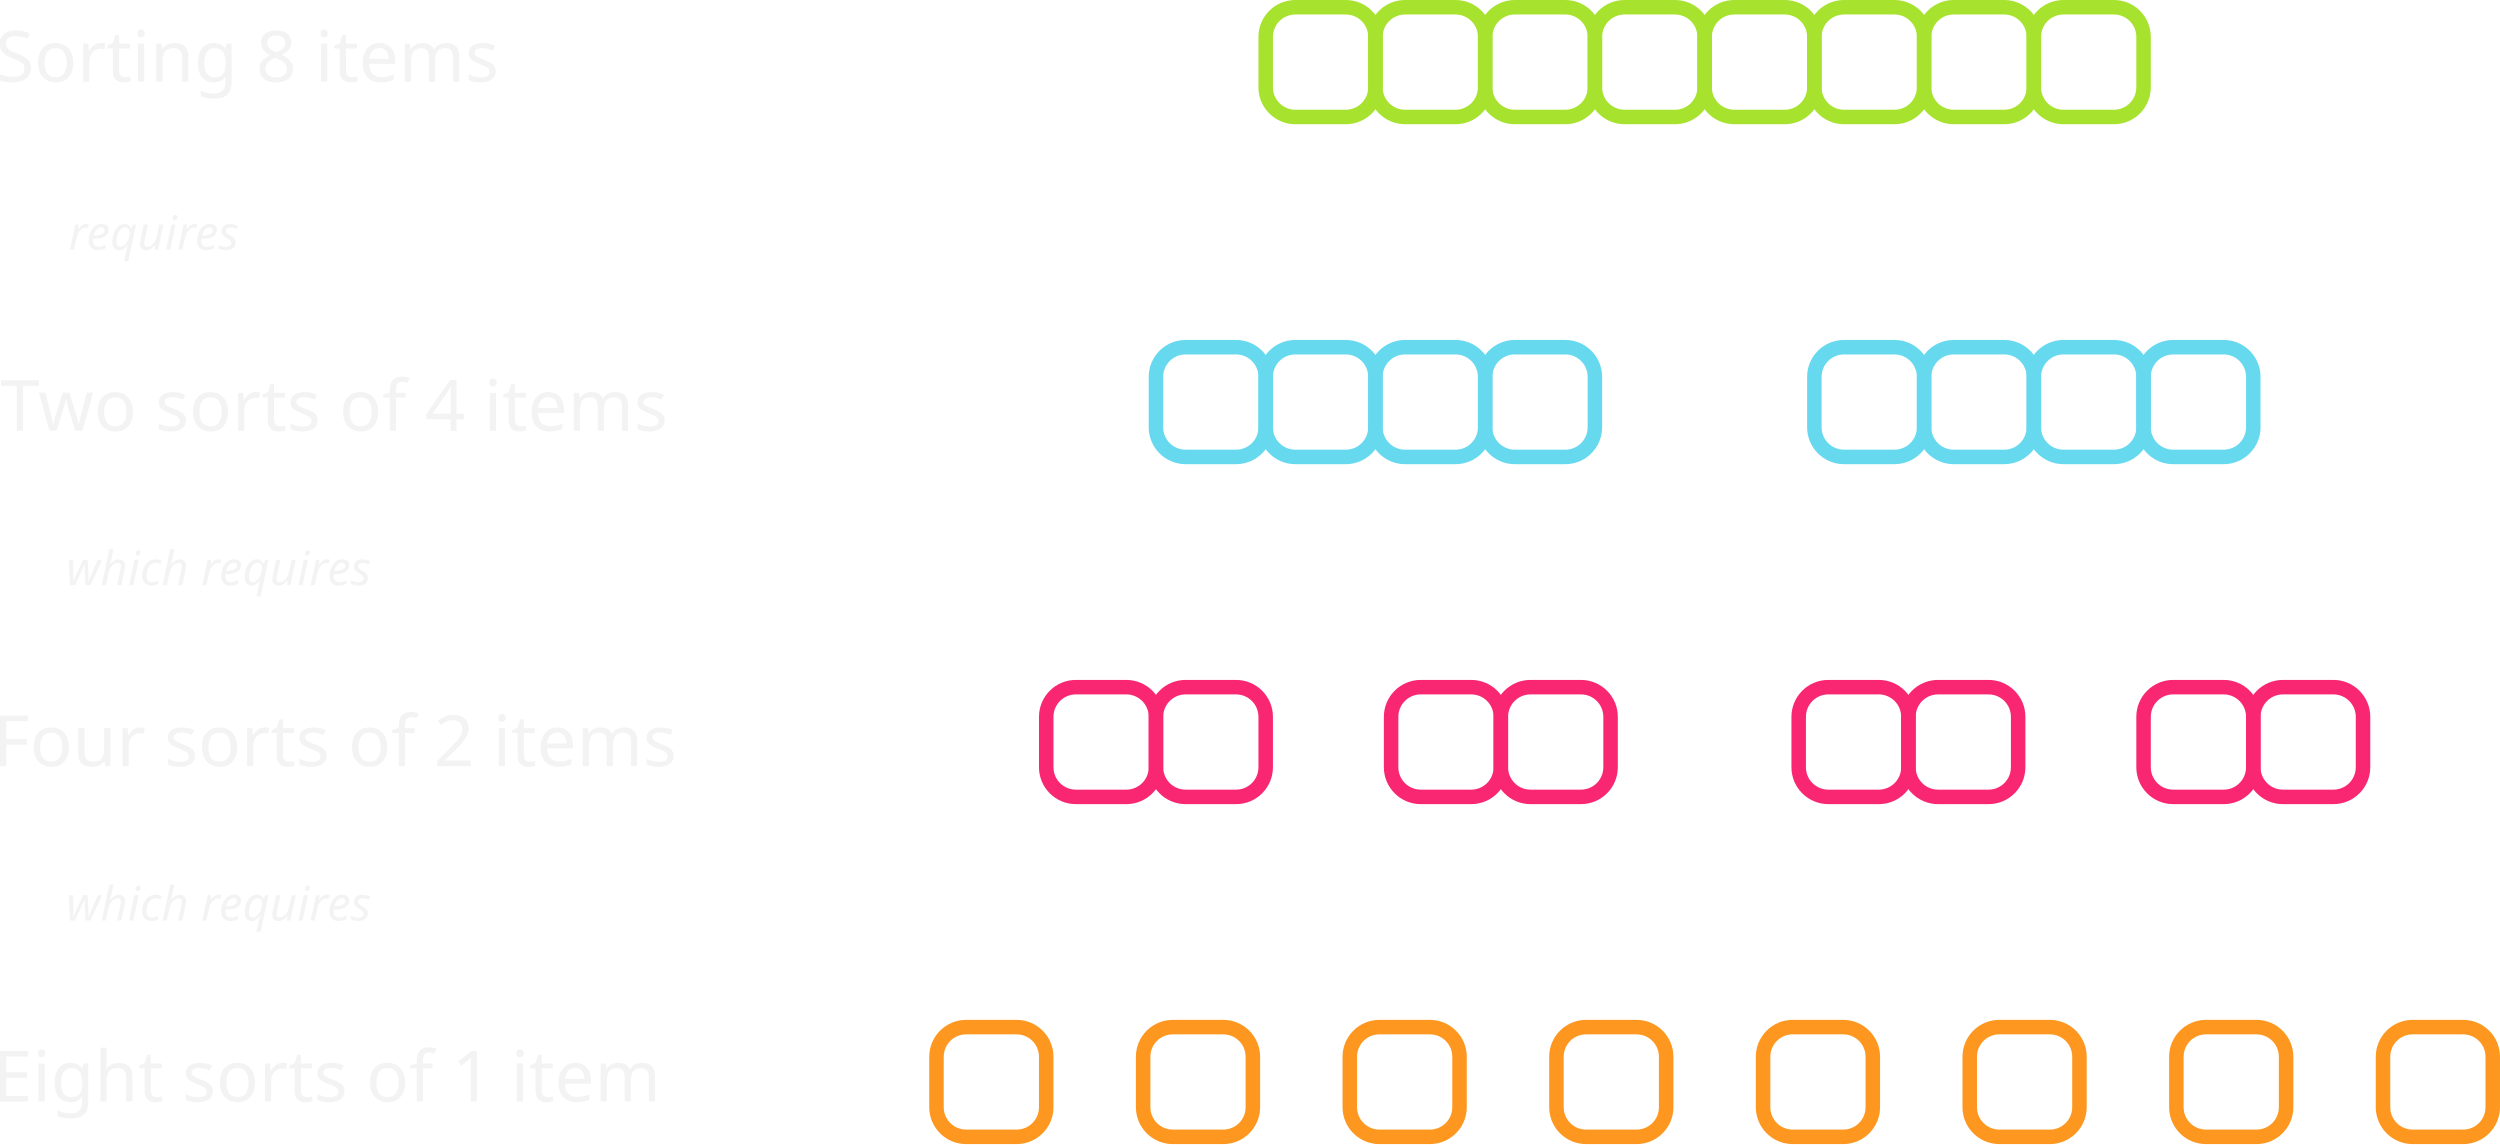
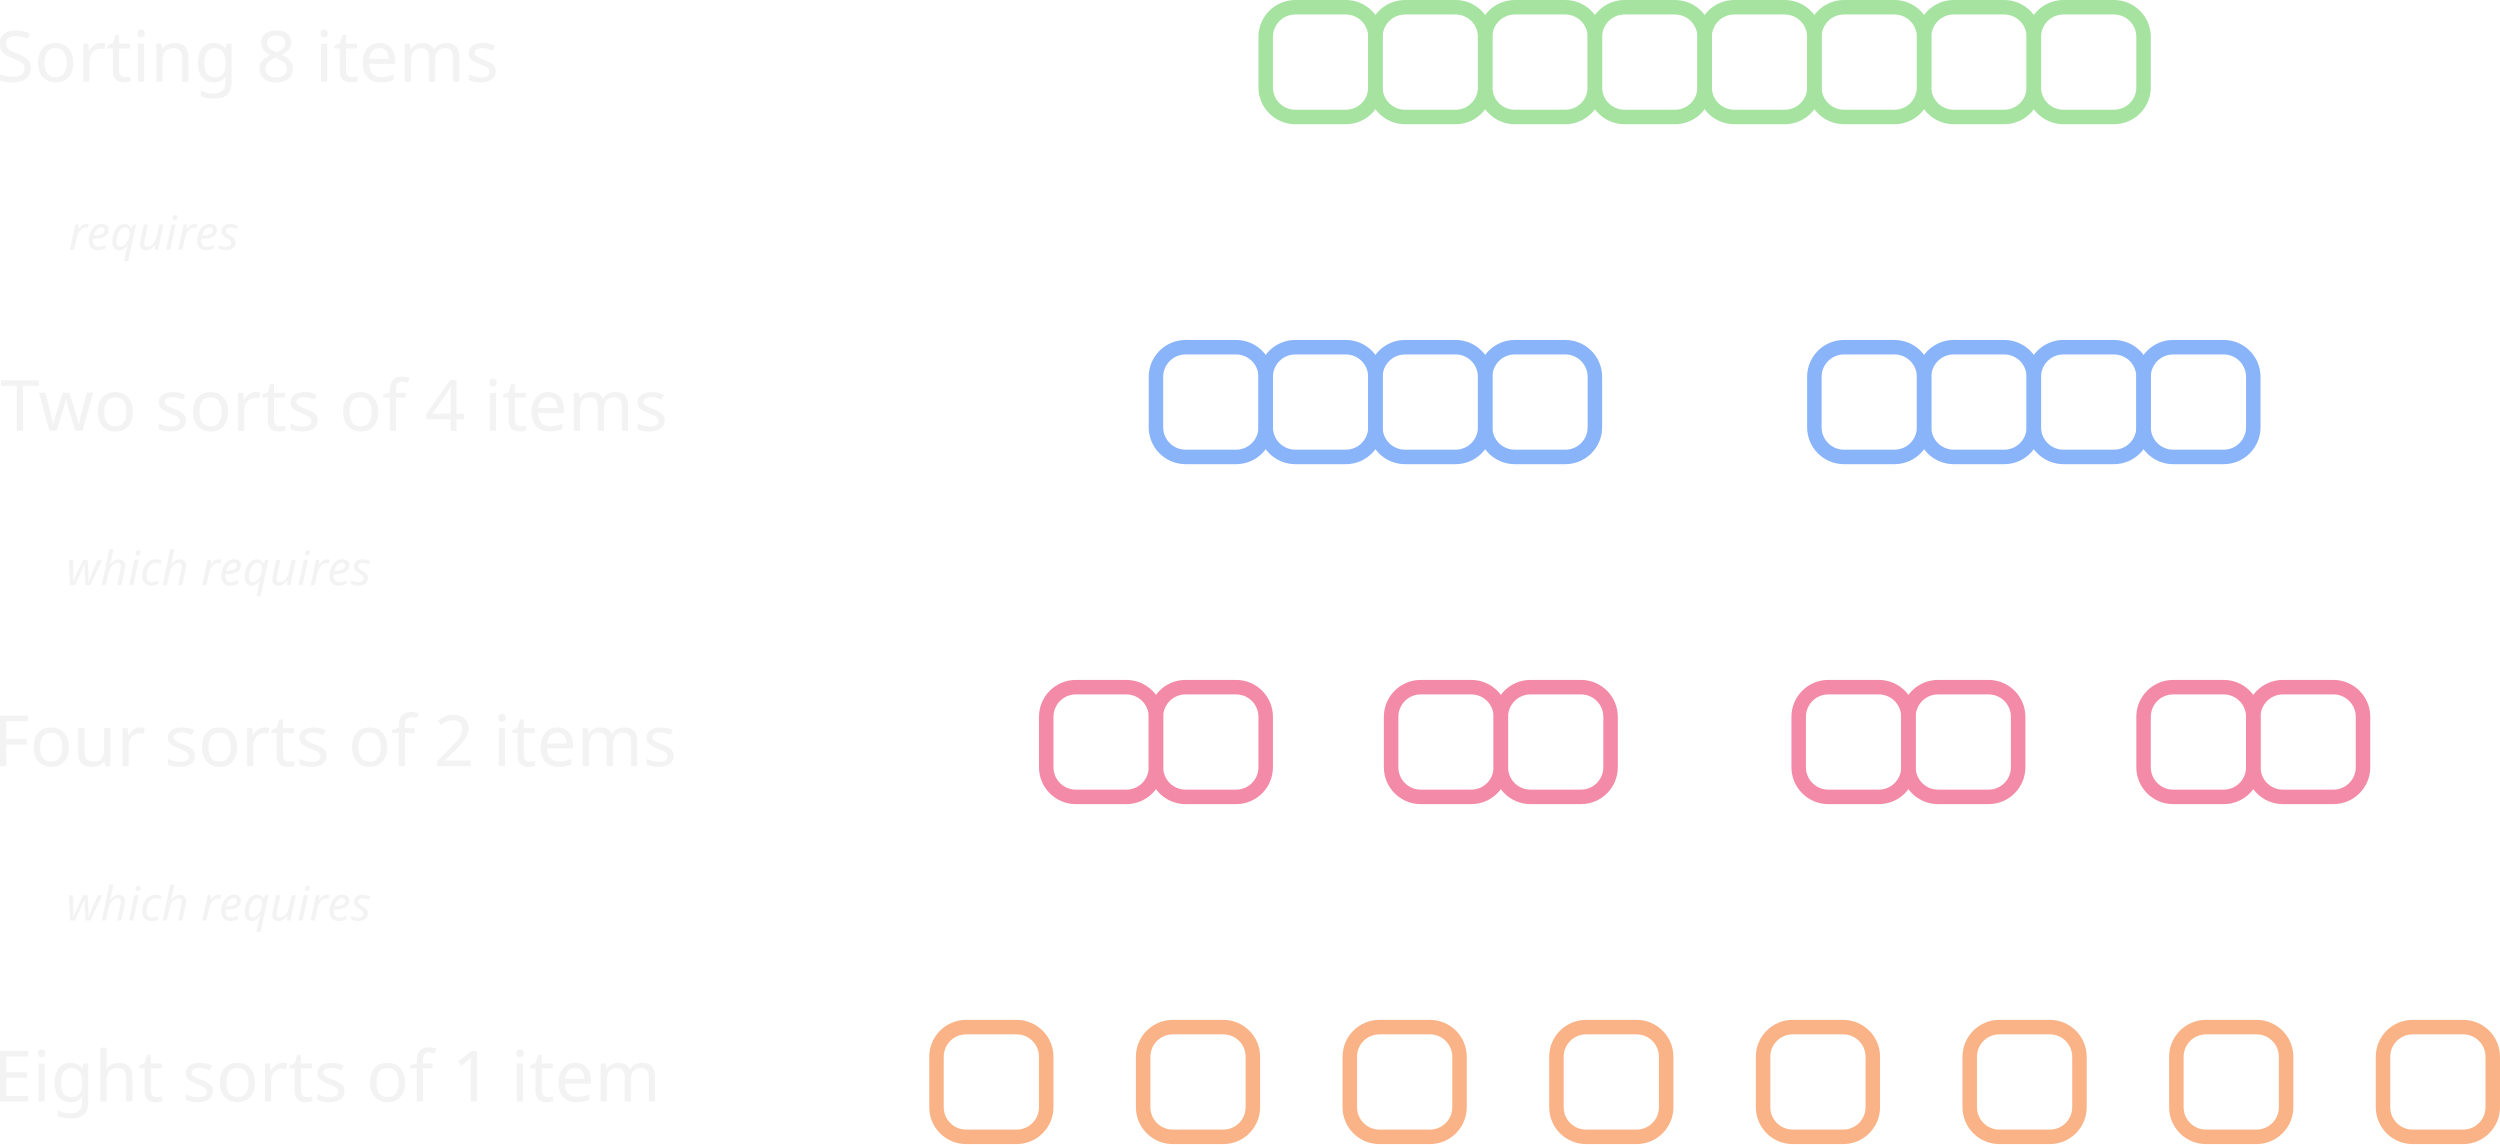
<svg xmlns="http://www.w3.org/2000/svg" width="373.391mm" height="170.878mm" viewBox="0 0 373.391 170.878" version="1.1" id="svg8">
  <defs id="defs2" />
  <g id="layer1" transform="translate(-246.5546,-32.30632)">
    <g id="g938" transform="translate(16.90447)">
-       <rect style="fill:none;stroke:#fd971f;stroke-width:2.165;stroke-linecap:round;stroke-linejoin:round;stroke-miterlimit:4;stroke-dasharray:none;stroke-dashoffset:0" id="rect909" width="16.389" height="16.389" x="369.522" y="185.712" ry="4.428" />
-       <rect style="fill:none;stroke:#fd971f;stroke-width:2.165;stroke-linecap:round;stroke-linejoin:round;stroke-miterlimit:4;stroke-dasharray:none;stroke-dashoffset:0" id="rect913" width="16.389" height="16.389" x="585.569" y="185.712" ry="4.428" />
-       <rect style="fill:none;stroke:#fd971f;stroke-width:2.165;stroke-linecap:round;stroke-linejoin:round;stroke-miterlimit:4;stroke-dasharray:none;stroke-dashoffset:0" id="rect915" width="16.389" height="16.389" x="554.705" y="185.712" ry="4.428" />
-       <rect style="fill:none;stroke:#fd971f;stroke-width:2.165;stroke-linecap:round;stroke-linejoin:round;stroke-miterlimit:4;stroke-dasharray:none;stroke-dashoffset:0" id="rect917" width="16.389" height="16.389" x="523.841" y="185.712" ry="4.428" />
-       <rect style="fill:none;stroke:#fd971f;stroke-width:2.165;stroke-linecap:round;stroke-linejoin:round;stroke-miterlimit:4;stroke-dasharray:none;stroke-dashoffset:0" id="rect919" width="16.389" height="16.389" x="492.977" y="185.712" ry="4.428" />
-       <rect style="fill:none;stroke:#fd971f;stroke-width:2.165;stroke-linecap:round;stroke-linejoin:round;stroke-miterlimit:4;stroke-dasharray:none;stroke-dashoffset:0" id="rect923" width="16.389" height="16.389" x="462.114" y="185.712" ry="4.428" />
-       <rect style="fill:none;stroke:#fd971f;stroke-width:2.165;stroke-linecap:round;stroke-linejoin:round;stroke-miterlimit:4;stroke-dasharray:none;stroke-dashoffset:0" id="rect925" width="16.389" height="16.389" x="431.25" y="185.712" ry="4.428" />
-       <rect style="fill:none;stroke:#fd971f;stroke-width:2.165;stroke-linecap:round;stroke-linejoin:round;stroke-miterlimit:4;stroke-dasharray:none;stroke-dashoffset:0" id="rect927" width="16.389" height="16.389" x="400.386" y="185.712" ry="4.428" />
+       <rect style="fill:none;stroke:#fab387;stroke-width:2.165;stroke-linecap:round;stroke-linejoin:round;stroke-miterlimit:4;stroke-dasharray:none;stroke-dashoffset:0" id="rect909" width="16.389" height="16.389" x="369.522" y="185.712" ry="4.428" />
+       <rect style="fill:none;stroke:#fab387;stroke-width:2.165;stroke-linecap:round;stroke-linejoin:round;stroke-miterlimit:4;stroke-dasharray:none;stroke-dashoffset:0" id="rect913" width="16.389" height="16.389" x="585.569" y="185.712" ry="4.428" />
+       <rect style="fill:none;stroke:#fab387;stroke-width:2.165;stroke-linecap:round;stroke-linejoin:round;stroke-miterlimit:4;stroke-dasharray:none;stroke-dashoffset:0" id="rect915" width="16.389" height="16.389" x="554.705" y="185.712" ry="4.428" />
+       <rect style="fill:none;stroke:#fab387;stroke-width:2.165;stroke-linecap:round;stroke-linejoin:round;stroke-miterlimit:4;stroke-dasharray:none;stroke-dashoffset:0" id="rect917" width="16.389" height="16.389" x="523.841" y="185.712" ry="4.428" />
+       <rect style="fill:none;stroke:#fab387;stroke-width:2.165;stroke-linecap:round;stroke-linejoin:round;stroke-miterlimit:4;stroke-dasharray:none;stroke-dashoffset:0" id="rect919" width="16.389" height="16.389" x="492.977" y="185.712" ry="4.428" />
+       <rect style="fill:none;stroke:#fab387;stroke-width:2.165;stroke-linecap:round;stroke-linejoin:round;stroke-miterlimit:4;stroke-dasharray:none;stroke-dashoffset:0" id="rect923" width="16.389" height="16.389" x="462.114" y="185.712" ry="4.428" />
+       <rect style="fill:none;stroke:#fab387;stroke-width:2.165;stroke-linecap:round;stroke-linejoin:round;stroke-miterlimit:4;stroke-dasharray:none;stroke-dashoffset:0" id="rect925" width="16.389" height="16.389" x="431.25" y="185.712" ry="4.428" />
+       <rect style="fill:none;stroke:#fab387;stroke-width:2.165;stroke-linecap:round;stroke-linejoin:round;stroke-miterlimit:4;stroke-dasharray:none;stroke-dashoffset:0" id="rect927" width="16.389" height="16.389" x="400.386" y="185.712" ry="4.428" />
    </g>
    <text xml:space="preserve" style="font-style:normal;font-weight:normal;font-size:10.583px;line-height:1.25;font-family:sans-serif;letter-spacing:0px;word-spacing:0px;fill:#f3f3f3;fill-opacity:1;stroke:none;stroke-width:0.265;stroke-miterlimit:4;stroke-dasharray:none" x="245.857" y="44.503" id="text835">
      <tspan id="tspan833" x="245.857" y="44.503" style="fill:#f3f3f3;fill-opacity:1;stroke-width:0.265;stroke-miterlimit:4;stroke-dasharray:none">Sorting 8 items</tspan>
    </text>
    <g id="g968" transform="translate(16.90453)">
-       <rect style="fill:none;stroke:#a6e22e;stroke-width:2.165;stroke-linecap:round;stroke-linejoin:round;stroke-miterlimit:4;stroke-dasharray:none;stroke-dashoffset:0" id="rect837" width="16.389" height="16.389" x="418.69" y="33.389" ry="4.428" />
-       <rect style="fill:none;stroke:#a6e22e;stroke-width:2.165;stroke-linecap:round;stroke-linejoin:round;stroke-miterlimit:4;stroke-dasharray:none;stroke-dashoffset:0" id="rect839" width="16.389" height="16.389" x="435.079" y="33.389" ry="4.428" />
-       <rect style="fill:none;stroke:#a6e22e;stroke-width:2.165;stroke-linecap:round;stroke-linejoin:round;stroke-miterlimit:4;stroke-dasharray:none;stroke-dashoffset:0" id="rect841" width="16.389" height="16.389" x="451.469" y="33.389" ry="4.428" />
-       <rect style="fill:none;stroke:#a6e22e;stroke-width:2.165;stroke-linecap:round;stroke-linejoin:round;stroke-miterlimit:4;stroke-dasharray:none;stroke-dashoffset:0" id="rect843" width="16.389" height="16.389" x="467.858" y="33.389" ry="4.428" />
-       <rect style="fill:none;stroke:#a6e22e;stroke-width:2.165;stroke-linecap:round;stroke-linejoin:round;stroke-miterlimit:4;stroke-dasharray:none;stroke-dashoffset:0" id="rect845" width="16.389" height="16.389" x="484.247" y="33.389" ry="4.428" />
-       <rect style="fill:none;stroke:#a6e22e;stroke-width:2.165;stroke-linecap:round;stroke-linejoin:round;stroke-miterlimit:4;stroke-dasharray:none;stroke-dashoffset:0" id="rect847" width="16.389" height="16.389" x="500.637" y="33.389" ry="4.428" />
-       <rect style="fill:none;stroke:#a6e22e;stroke-width:2.165;stroke-linecap:round;stroke-linejoin:round;stroke-miterlimit:4;stroke-dasharray:none;stroke-dashoffset:0" id="rect849" width="16.389" height="16.389" x="517.026" y="33.389" ry="4.428" />
-       <rect style="fill:none;stroke:#a6e22e;stroke-width:2.165;stroke-linecap:round;stroke-linejoin:round;stroke-miterlimit:4;stroke-dasharray:none;stroke-dashoffset:0" id="rect851" width="16.389" height="16.389" x="533.415" y="33.389" ry="4.428" />
+       <rect style="fill:none;stroke:#a6e3a1;stroke-width:2.165;stroke-linecap:round;stroke-linejoin:round;stroke-miterlimit:4;stroke-dasharray:none;stroke-dashoffset:0" id="rect837" width="16.389" height="16.389" x="418.69" y="33.389" ry="4.428" />
+       <rect style="fill:none;stroke:#a6e3a1;stroke-width:2.165;stroke-linecap:round;stroke-linejoin:round;stroke-miterlimit:4;stroke-dasharray:none;stroke-dashoffset:0" id="rect839" width="16.389" height="16.389" x="435.079" y="33.389" ry="4.428" />
+       <rect style="fill:none;stroke:#a6e3a1;stroke-width:2.165;stroke-linecap:round;stroke-linejoin:round;stroke-miterlimit:4;stroke-dasharray:none;stroke-dashoffset:0" id="rect841" width="16.389" height="16.389" x="451.469" y="33.389" ry="4.428" />
+       <rect style="fill:none;stroke:#a6e3a1;stroke-width:2.165;stroke-linecap:round;stroke-linejoin:round;stroke-miterlimit:4;stroke-dasharray:none;stroke-dashoffset:0" id="rect843" width="16.389" height="16.389" x="467.858" y="33.389" ry="4.428" />
+       <rect style="fill:none;stroke:#a6e3a1;stroke-width:2.165;stroke-linecap:round;stroke-linejoin:round;stroke-miterlimit:4;stroke-dasharray:none;stroke-dashoffset:0" id="rect845" width="16.389" height="16.389" x="484.247" y="33.389" ry="4.428" />
+       <rect style="fill:none;stroke:#a6e3a1;stroke-width:2.165;stroke-linecap:round;stroke-linejoin:round;stroke-miterlimit:4;stroke-dasharray:none;stroke-dashoffset:0" id="rect847" width="16.389" height="16.389" x="500.637" y="33.389" ry="4.428" />
+       <rect style="fill:none;stroke:#a6e3a1;stroke-width:2.165;stroke-linecap:round;stroke-linejoin:round;stroke-miterlimit:4;stroke-dasharray:none;stroke-dashoffset:0" id="rect849" width="16.389" height="16.389" x="517.026" y="33.389" ry="4.428" />
+       <rect style="fill:none;stroke:#a6e3a1;stroke-width:2.165;stroke-linecap:round;stroke-linejoin:round;stroke-miterlimit:4;stroke-dasharray:none;stroke-dashoffset:0" id="rect851" width="16.389" height="16.389" x="533.415" y="33.389" ry="4.428" />
    </g>
    <text xml:space="preserve" style="font-style:italic;font-variant:normal;font-weight:normal;font-stretch:normal;font-size:7.056px;line-height:1.25;font-family:sans-serif;-inkscape-font-specification:'sans-serif, Italic';font-variant-ligatures:normal;font-variant-caps:normal;font-variant-numeric:normal;font-variant-east-asian:normal;letter-spacing:0px;word-spacing:0px;fill:#f3f3f3;fill-opacity:1;stroke:none;stroke-width:0.265;stroke-miterlimit:4;stroke-dasharray:none" x="256.802" y="69.608" id="text855">
      <tspan id="tspan853" x="256.802" y="69.608" style="font-style:italic;font-variant:normal;font-weight:normal;font-stretch:normal;font-size:7.056px;font-family:sans-serif;-inkscape-font-specification:'sans-serif, Italic';font-variant-ligatures:normal;font-variant-caps:normal;font-variant-numeric:normal;font-variant-east-asian:normal;fill:#f3f3f3;fill-opacity:1;stroke-width:0.265;stroke-miterlimit:4;stroke-dasharray:none">requires</tspan>
    </text>
    <text xml:space="preserve" style="font-style:normal;font-weight:normal;font-size:10.583px;line-height:1.25;font-family:sans-serif;letter-spacing:0px;word-spacing:0px;fill:#f3f3f3;fill-opacity:1;stroke:none;stroke-width:0.265;stroke-miterlimit:4;stroke-dasharray:none" x="246.586" y="96.645" id="text859">
      <tspan id="tspan857" x="246.586" y="96.645" style="fill:#f3f3f3;fill-opacity:1;stroke-width:0.265;stroke-miterlimit:4;stroke-dasharray:none">Two sorts of 4 items</tspan>
    </text>
    <g id="g958" transform="translate(16.90447,7.419999)">
-       <rect style="fill:none;stroke:#66d9ef;stroke-width:2.165;stroke-linecap:round;stroke-linejoin:round;stroke-miterlimit:4;stroke-dasharray:none;stroke-dashoffset:0" id="rect861" width="16.389" height="16.389" x="402.3" y="76.743" ry="4.428" />
-       <rect style="fill:none;stroke:#66d9ef;stroke-width:2.165;stroke-linecap:round;stroke-linejoin:round;stroke-miterlimit:4;stroke-dasharray:none;stroke-dashoffset:0" id="rect863" width="16.389" height="16.389" x="418.69" y="76.743" ry="4.428" />
-       <rect style="fill:none;stroke:#66d9ef;stroke-width:2.165;stroke-linecap:round;stroke-linejoin:round;stroke-miterlimit:4;stroke-dasharray:none;stroke-dashoffset:0" id="rect865" width="16.389" height="16.389" x="435.079" y="76.743" ry="4.428" />
-       <rect style="fill:none;stroke:#66d9ef;stroke-width:2.165;stroke-linecap:round;stroke-linejoin:round;stroke-miterlimit:4;stroke-dasharray:none;stroke-dashoffset:0" id="rect867" width="16.389" height="16.389" x="451.469" y="76.743" ry="4.428" />
-       <rect style="fill:none;stroke:#66d9ef;stroke-width:2.165;stroke-linecap:round;stroke-linejoin:round;stroke-miterlimit:4;stroke-dasharray:none;stroke-dashoffset:0" id="rect869" width="16.389" height="16.389" x="500.637" y="76.743" ry="4.428" />
-       <rect style="fill:none;stroke:#66d9ef;stroke-width:2.165;stroke-linecap:round;stroke-linejoin:round;stroke-miterlimit:4;stroke-dasharray:none;stroke-dashoffset:0" id="rect871" width="16.389" height="16.389" x="517.026" y="76.743" ry="4.428" />
-       <rect style="fill:none;stroke:#66d9ef;stroke-width:2.165;stroke-linecap:round;stroke-linejoin:round;stroke-miterlimit:4;stroke-dasharray:none;stroke-dashoffset:0" id="rect873" width="16.389" height="16.389" x="533.415" y="76.743" ry="4.428" />
-       <rect style="fill:none;stroke:#66d9ef;stroke-width:2.165;stroke-linecap:round;stroke-linejoin:round;stroke-miterlimit:4;stroke-dasharray:none;stroke-dashoffset:0" id="rect875" width="16.389" height="16.389" x="549.805" y="76.743" ry="4.428" />
+       <rect style="fill:none;stroke:#89b4fa;stroke-width:2.165;stroke-linecap:round;stroke-linejoin:round;stroke-miterlimit:4;stroke-dasharray:none;stroke-dashoffset:0" id="rect861" width="16.389" height="16.389" x="402.3" y="76.743" ry="4.428" />
+       <rect style="fill:none;stroke:#89b4fa;stroke-width:2.165;stroke-linecap:round;stroke-linejoin:round;stroke-miterlimit:4;stroke-dasharray:none;stroke-dashoffset:0" id="rect863" width="16.389" height="16.389" x="418.69" y="76.743" ry="4.428" />
+       <rect style="fill:none;stroke:#89b4fa;stroke-width:2.165;stroke-linecap:round;stroke-linejoin:round;stroke-miterlimit:4;stroke-dasharray:none;stroke-dashoffset:0" id="rect865" width="16.389" height="16.389" x="435.079" y="76.743" ry="4.428" />
+       <rect style="fill:none;stroke:#89b4fa;stroke-width:2.165;stroke-linecap:round;stroke-linejoin:round;stroke-miterlimit:4;stroke-dasharray:none;stroke-dashoffset:0" id="rect867" width="16.389" height="16.389" x="451.469" y="76.743" ry="4.428" />
+       <rect style="fill:none;stroke:#89b4fa;stroke-width:2.165;stroke-linecap:round;stroke-linejoin:round;stroke-miterlimit:4;stroke-dasharray:none;stroke-dashoffset:0" id="rect869" width="16.389" height="16.389" x="500.637" y="76.743" ry="4.428" />
+       <rect style="fill:none;stroke:#89b4fa;stroke-width:2.165;stroke-linecap:round;stroke-linejoin:round;stroke-miterlimit:4;stroke-dasharray:none;stroke-dashoffset:0" id="rect871" width="16.389" height="16.389" x="517.026" y="76.743" ry="4.428" />
+       <rect style="fill:none;stroke:#89b4fa;stroke-width:2.165;stroke-linecap:round;stroke-linejoin:round;stroke-miterlimit:4;stroke-dasharray:none;stroke-dashoffset:0" id="rect873" width="16.389" height="16.389" x="533.415" y="76.743" ry="4.428" />
+       <rect style="fill:none;stroke:#89b4fa;stroke-width:2.165;stroke-linecap:round;stroke-linejoin:round;stroke-miterlimit:4;stroke-dasharray:none;stroke-dashoffset:0" id="rect875" width="16.389" height="16.389" x="549.805" y="76.743" ry="4.428" />
    </g>
    <text xml:space="preserve" style="font-style:italic;font-variant:normal;font-weight:normal;font-stretch:normal;font-size:7.056px;line-height:1.25;font-family:sans-serif;-inkscape-font-specification:'sans-serif, Italic';font-variant-ligatures:normal;font-variant-caps:normal;font-variant-numeric:normal;font-variant-east-asian:normal;letter-spacing:0px;word-spacing:0px;fill:#f3f3f3;fill-opacity:1;stroke:none;stroke-width:0.265;stroke-miterlimit:4;stroke-dasharray:none" x="256.451" y="119.699" id="text879">
      <tspan id="tspan877" x="256.451" y="119.699" style="font-style:italic;font-variant:normal;font-weight:normal;font-stretch:normal;font-size:7.056px;font-family:sans-serif;-inkscape-font-specification:'sans-serif, Italic';font-variant-ligatures:normal;font-variant-caps:normal;font-variant-numeric:normal;font-variant-east-asian:normal;fill:#f3f3f3;fill-opacity:1;stroke-width:0.265;stroke-miterlimit:4;stroke-dasharray:none">which requires</tspan>
    </text>
    <text xml:space="preserve" style="font-style:normal;font-weight:normal;font-size:10.583px;line-height:1.25;font-family:sans-serif;letter-spacing:0px;word-spacing:0px;fill:#f3f3f3;fill-opacity:1;stroke:none;stroke-width:0.265;stroke-miterlimit:4;stroke-dasharray:none" x="245.516" y="146.736" id="text883">
      <tspan id="tspan881" x="245.516" y="146.736" style="fill:#f3f3f3;fill-opacity:1;stroke-width:0.265;stroke-miterlimit:4;stroke-dasharray:none">Four sorts of 2 items</tspan>
    </text>
    <g id="g948" transform="translate(16.90447,5.961317)">
-       <rect style="fill:none;stroke:#f92672;stroke-width:2.165;stroke-linecap:round;stroke-linejoin:round;stroke-miterlimit:4;stroke-dasharray:none;stroke-dashoffset:0" id="rect885" width="16.389" height="16.389" x="385.911" y="128.977" ry="4.428" />
-       <rect style="fill:none;stroke:#f92672;stroke-width:2.165;stroke-linecap:round;stroke-linejoin:round;stroke-miterlimit:4;stroke-dasharray:none;stroke-dashoffset:0" id="rect887" width="16.389" height="16.389" x="402.3" y="128.977" ry="4.428" />
-       <rect style="fill:none;stroke:#f92672;stroke-width:2.165;stroke-linecap:round;stroke-linejoin:round;stroke-miterlimit:4;stroke-dasharray:none;stroke-dashoffset:0" id="rect889" width="16.389" height="16.389" x="437.421" y="128.977" ry="4.428" />
-       <rect style="fill:none;stroke:#f92672;stroke-width:2.165;stroke-linecap:round;stroke-linejoin:round;stroke-miterlimit:4;stroke-dasharray:none;stroke-dashoffset:0" id="rect891" width="16.389" height="16.389" x="453.81" y="128.977" ry="4.428" />
-       <rect style="fill:none;stroke:#f92672;stroke-width:2.165;stroke-linecap:round;stroke-linejoin:round;stroke-miterlimit:4;stroke-dasharray:none;stroke-dashoffset:0" id="rect893" width="16.389" height="16.389" x="498.295" y="128.977" ry="4.428" />
-       <rect style="fill:none;stroke:#f92672;stroke-width:2.165;stroke-linecap:round;stroke-linejoin:round;stroke-miterlimit:4;stroke-dasharray:none;stroke-dashoffset:0" id="rect895" width="16.389" height="16.389" x="514.685" y="128.977" ry="4.428" />
-       <rect style="fill:none;stroke:#f92672;stroke-width:2.165;stroke-linecap:round;stroke-linejoin:round;stroke-miterlimit:4;stroke-dasharray:none;stroke-dashoffset:0" id="rect897" width="16.389" height="16.389" x="549.805" y="128.977" ry="4.428" />
-       <rect style="fill:none;stroke:#f92672;stroke-width:2.165;stroke-linecap:round;stroke-linejoin:round;stroke-miterlimit:4;stroke-dasharray:none;stroke-dashoffset:0" id="rect899" width="16.389" height="16.389" x="566.194" y="128.977" ry="4.428" />
+       <rect style="fill:none;stroke:#f38ba8;stroke-width:2.165;stroke-linecap:round;stroke-linejoin:round;stroke-miterlimit:4;stroke-dasharray:none;stroke-dashoffset:0" id="rect885" width="16.389" height="16.389" x="385.911" y="128.977" ry="4.428" />
+       <rect style="fill:none;stroke:#f38ba8;stroke-width:2.165;stroke-linecap:round;stroke-linejoin:round;stroke-miterlimit:4;stroke-dasharray:none;stroke-dashoffset:0" id="rect887" width="16.389" height="16.389" x="402.3" y="128.977" ry="4.428" />
+       <rect style="fill:none;stroke:#f38ba8;stroke-width:2.165;stroke-linecap:round;stroke-linejoin:round;stroke-miterlimit:4;stroke-dasharray:none;stroke-dashoffset:0" id="rect889" width="16.389" height="16.389" x="437.421" y="128.977" ry="4.428" />
+       <rect style="fill:none;stroke:#f38ba8;stroke-width:2.165;stroke-linecap:round;stroke-linejoin:round;stroke-miterlimit:4;stroke-dasharray:none;stroke-dashoffset:0" id="rect891" width="16.389" height="16.389" x="453.81" y="128.977" ry="4.428" />
+       <rect style="fill:none;stroke:#f38ba8;stroke-width:2.165;stroke-linecap:round;stroke-linejoin:round;stroke-miterlimit:4;stroke-dasharray:none;stroke-dashoffset:0" id="rect893" width="16.389" height="16.389" x="498.295" y="128.977" ry="4.428" />
+       <rect style="fill:none;stroke:#f38ba8;stroke-width:2.165;stroke-linecap:round;stroke-linejoin:round;stroke-miterlimit:4;stroke-dasharray:none;stroke-dashoffset:0" id="rect895" width="16.389" height="16.389" x="514.685" y="128.977" ry="4.428" />
+       <rect style="fill:none;stroke:#f38ba8;stroke-width:2.165;stroke-linecap:round;stroke-linejoin:round;stroke-miterlimit:4;stroke-dasharray:none;stroke-dashoffset:0" id="rect897" width="16.389" height="16.389" x="549.805" y="128.977" ry="4.428" />
+       <rect style="fill:none;stroke:#f38ba8;stroke-width:2.165;stroke-linecap:round;stroke-linejoin:round;stroke-miterlimit:4;stroke-dasharray:none;stroke-dashoffset:0" id="rect899" width="16.389" height="16.389" x="566.194" y="128.977" ry="4.428" />
    </g>
    <text xml:space="preserve" style="font-style:italic;font-variant:normal;font-weight:normal;font-stretch:normal;font-size:7.056px;line-height:1.25;font-family:sans-serif;-inkscape-font-specification:'sans-serif, Italic';font-variant-ligatures:normal;font-variant-caps:normal;font-variant-numeric:normal;font-variant-east-asian:normal;letter-spacing:0px;word-spacing:0px;fill:#f3f3f3;fill-opacity:1;stroke:none;stroke-width:0.265;stroke-miterlimit:4;stroke-dasharray:none" x="256.451" y="169.789" id="text903">
      <tspan id="tspan901" x="256.451" y="169.789" style="font-style:italic;font-variant:normal;font-weight:normal;font-stretch:normal;font-size:7.056px;font-family:sans-serif;-inkscape-font-specification:'sans-serif, Italic';font-variant-ligatures:normal;font-variant-caps:normal;font-variant-numeric:normal;font-variant-east-asian:normal;fill:#f3f3f3;fill-opacity:1;stroke-width:0.265;stroke-miterlimit:4;stroke-dasharray:none">which requires</tspan>
    </text>
    <text xml:space="preserve" style="font-style:normal;font-weight:normal;font-size:10.583px;line-height:1.25;font-family:sans-serif;letter-spacing:0px;word-spacing:0px;fill:#f3f3f3;fill-opacity:1;stroke:none;stroke-width:0.265;stroke-miterlimit:4;stroke-dasharray:none" x="245.516" y="196.827" id="text907">
      <tspan id="tspan905" x="245.516" y="196.827" style="fill:#f3f3f3;fill-opacity:1;stroke-width:0.265;stroke-miterlimit:4;stroke-dasharray:none">Eight sorts of 1 item</tspan>
    </text>
  </g>
</svg>
